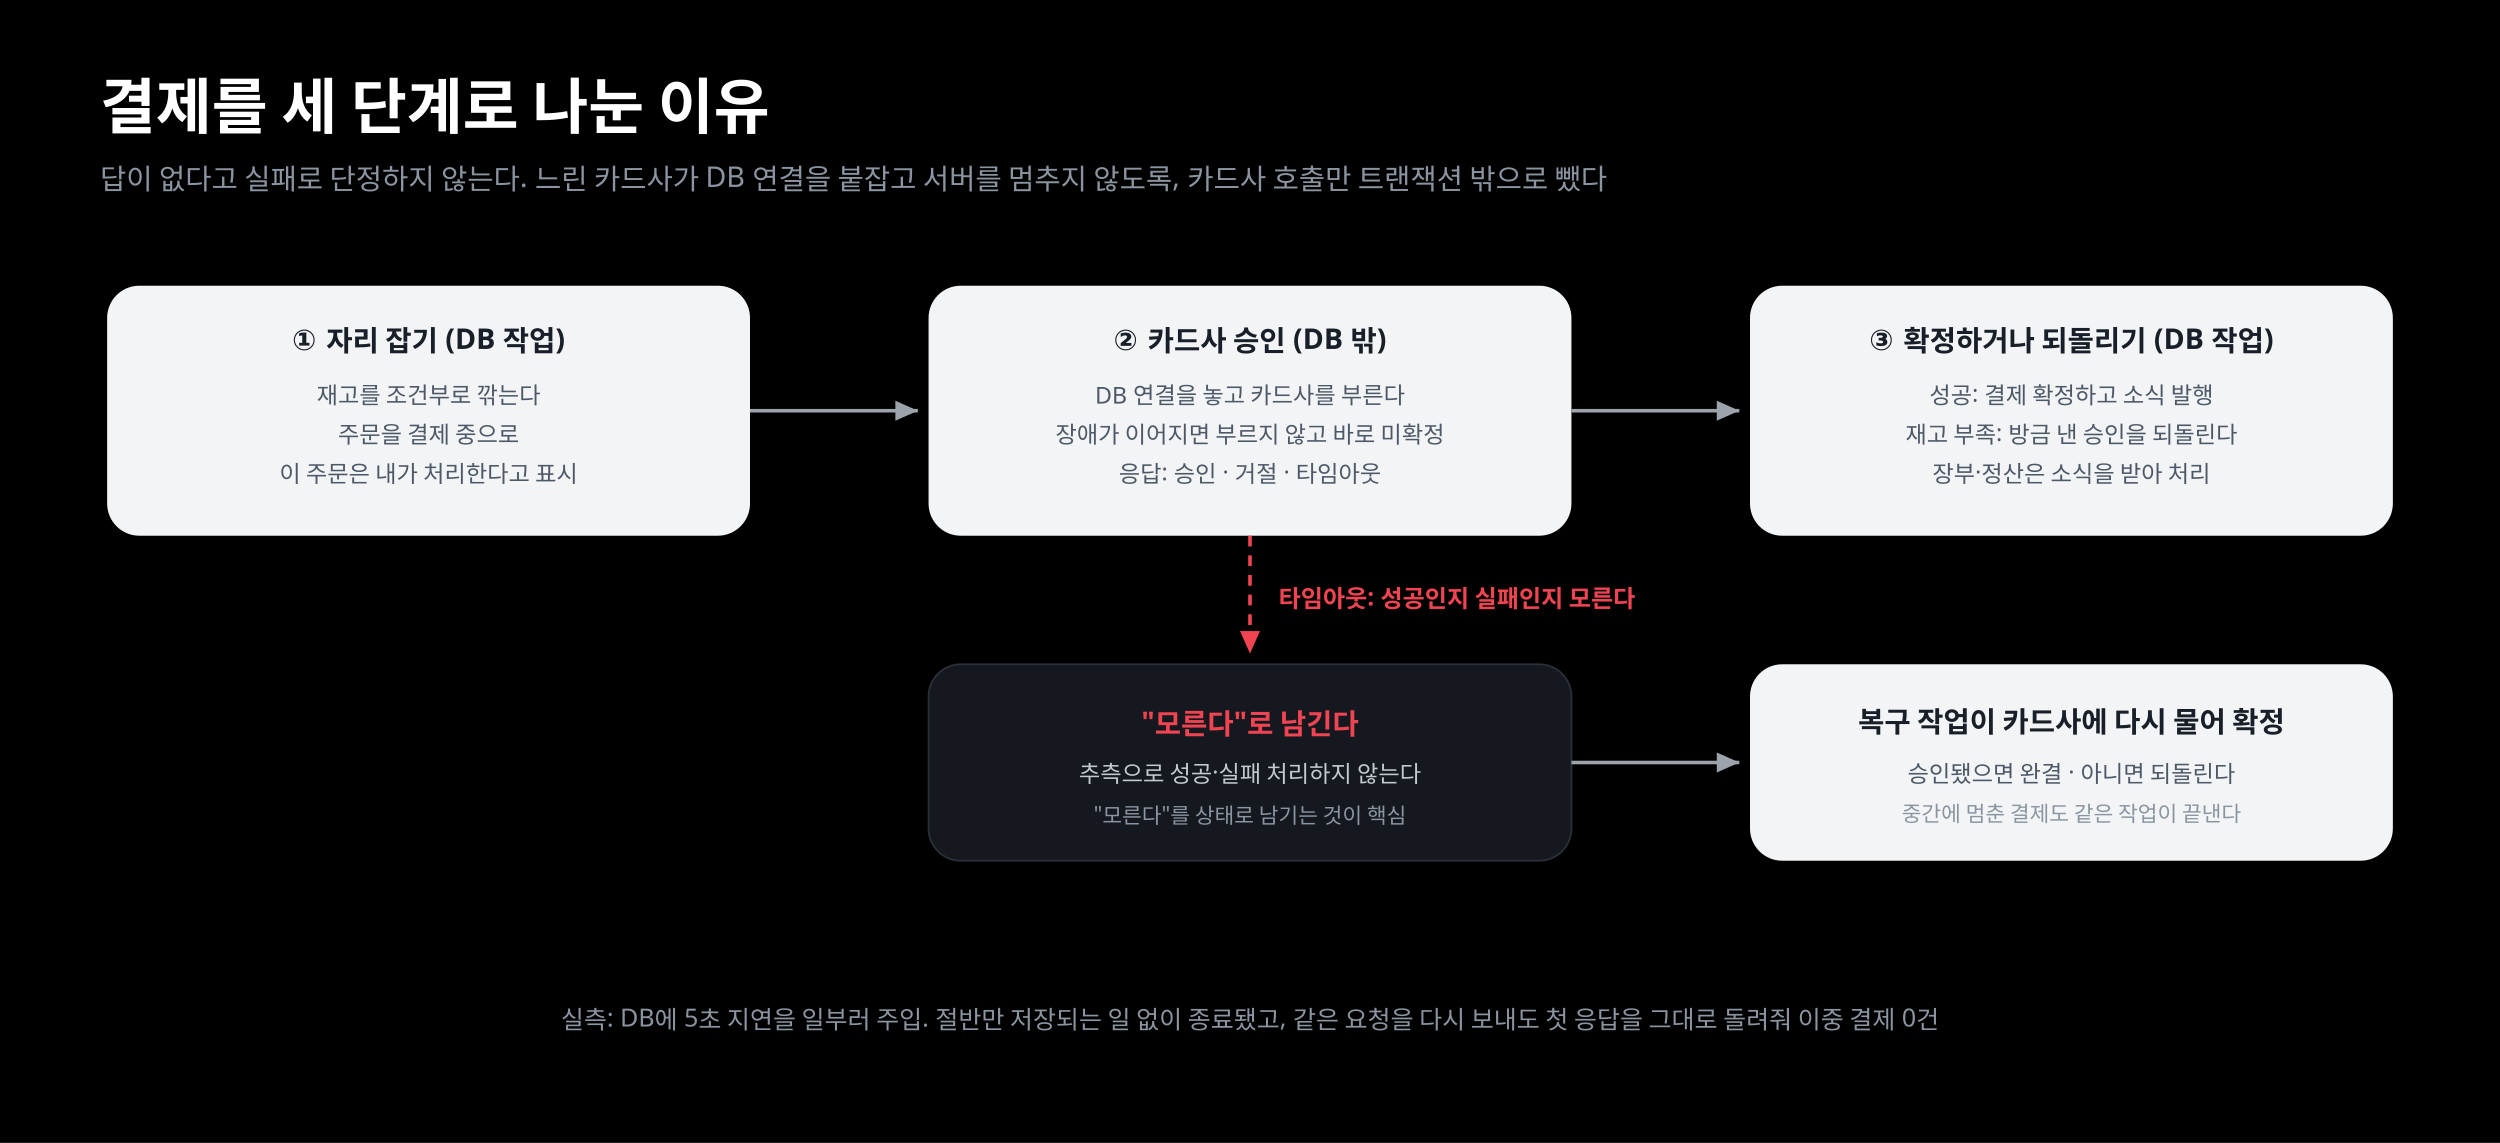
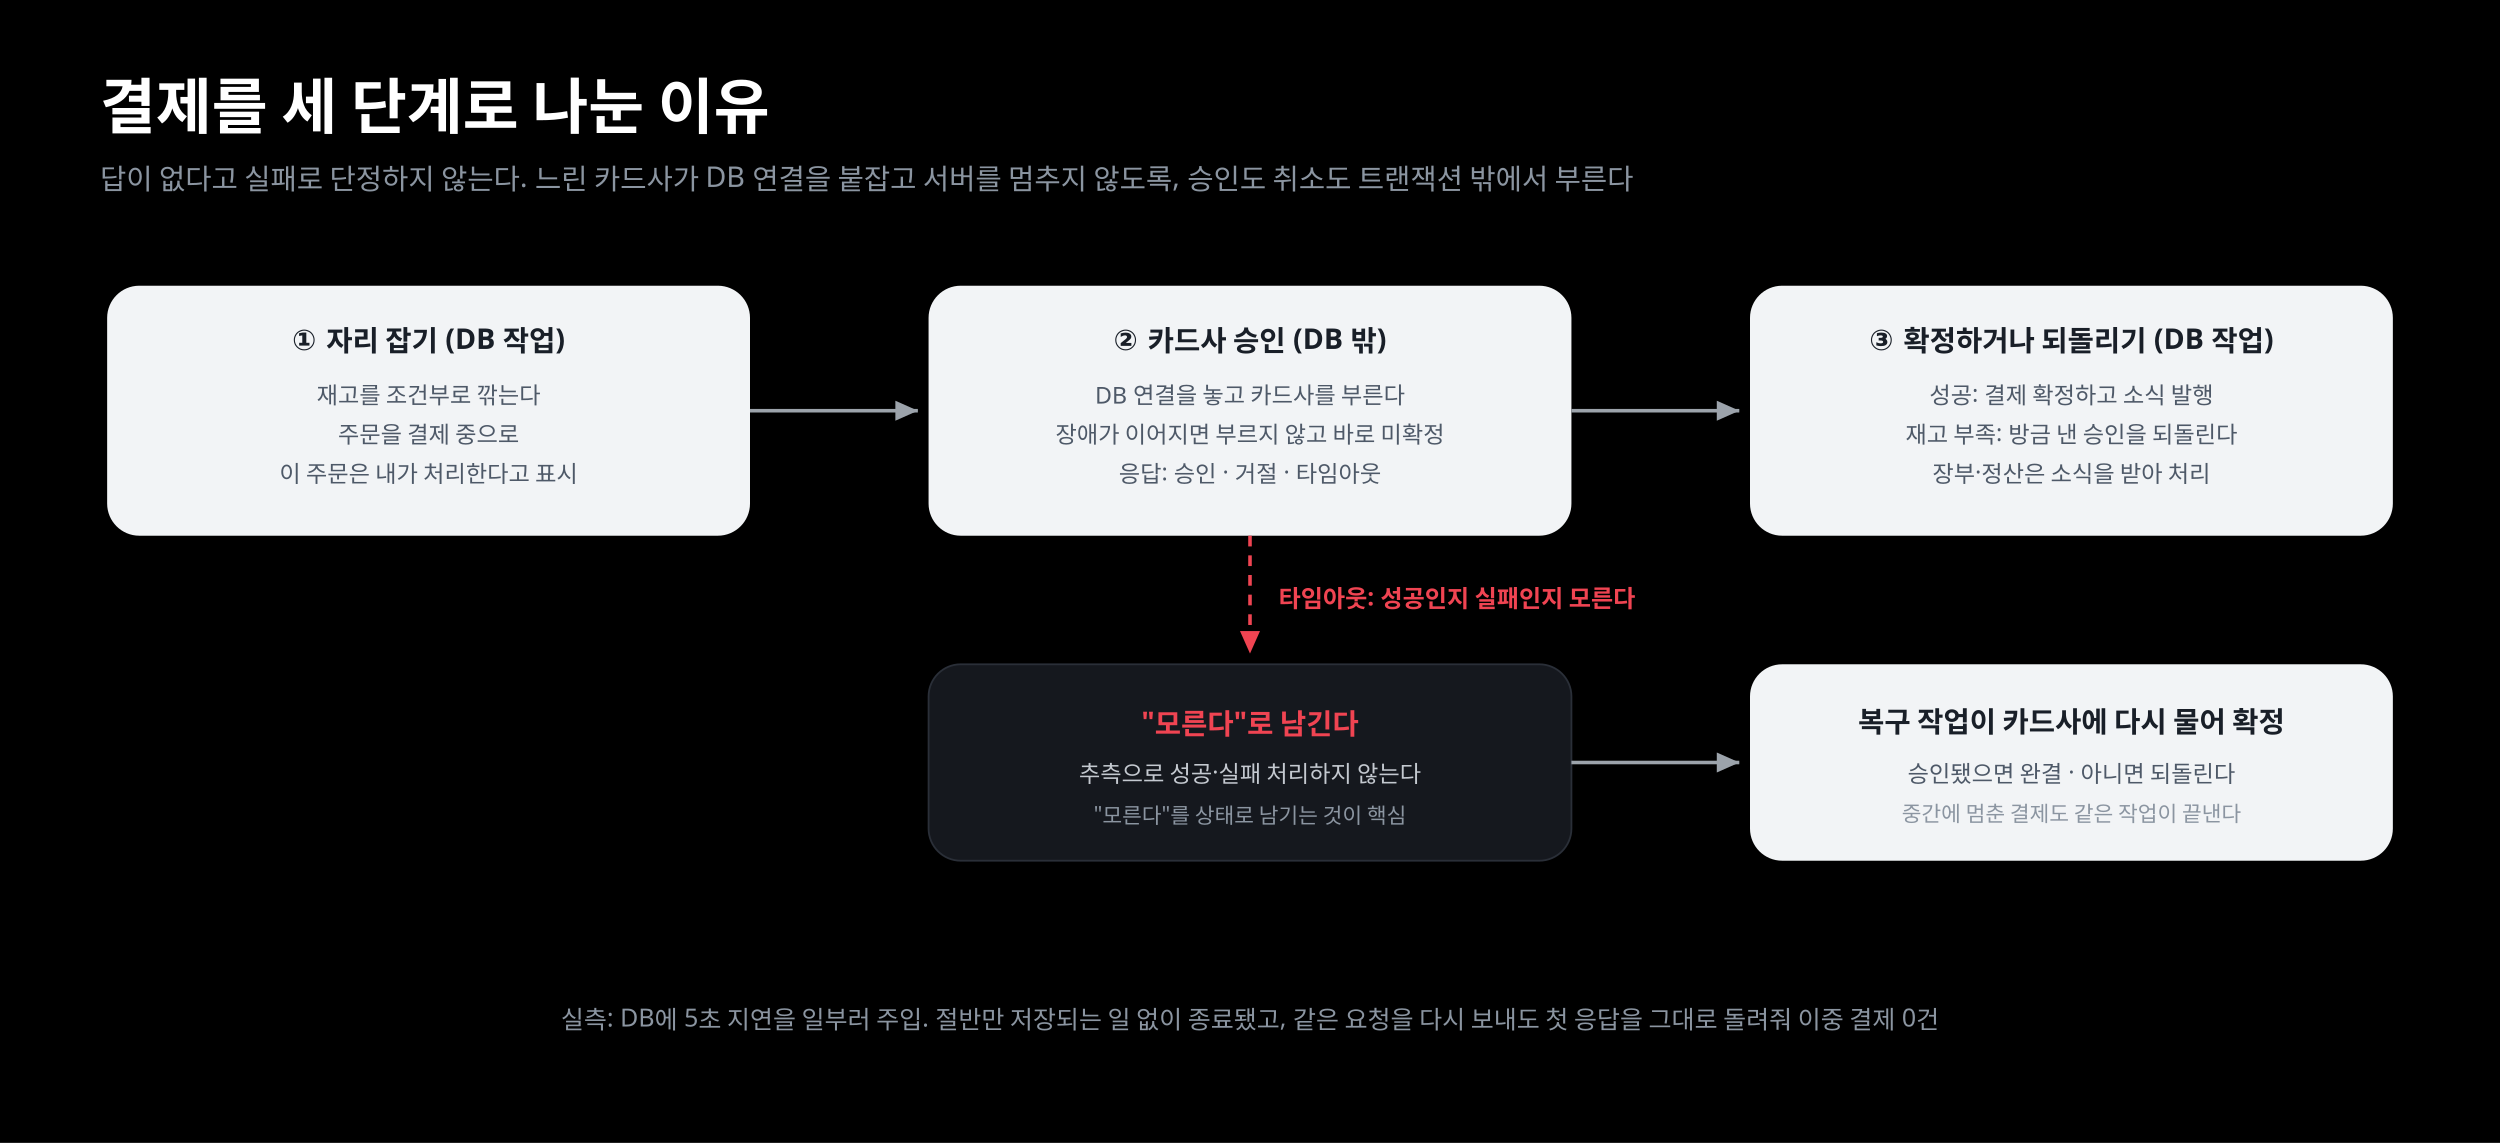
<svg xmlns="http://www.w3.org/2000/svg" width="1400" height="640" viewBox="0 0 1400 640" font-family="Pretendard, 'Apple SD Gothic Neo', sans-serif">
  <defs>
    <marker id="aw" viewBox="0 0 10 10" refX="9" refY="5" markerWidth="7" markerHeight="7" orient="auto-start-reverse">
      <path d="M 0 1 L 9 5 L 0 9 z" fill="#9CA3AB" />
    </marker>
    <marker id="ar2" viewBox="0 0 10 10" refX="9" refY="5" markerWidth="7" markerHeight="7" orient="auto-start-reverse">
      <path d="M 0 1 L 9 5 L 0 9 z" fill="#F04452" />
    </marker>
  </defs>
  <rect width="1400" height="640" fill="#000000" />
  <text x="56" y="72" font-size="34" font-weight="800" fill="#FFFFFF">결제를 세 단계로 나눈 이유</text>
-   <text x="56" y="106" font-size="16" fill="#8B95A1">답이 없다고 실패로 단정하지 않는다. 느린 카드사가 DB 연결을 붙잡고 서버를 멈추지 않도록, 카드사 호출만 트랜잭션 밖으로 뺐다</text>
+   <text x="56" y="106" font-size="16" fill="#8B95A1">답이 없다고 실패로 단정하지 않는다. 느린 카드사가 DB 연결을 붙잡고 서버를 멈추지 않도록, 승인도 취소도 트랜잭션 밖에서 부른다</text>
  <g text-anchor="middle">
    <rect x="60" y="160" width="360" height="140" rx="18" fill="#F2F4F6" />
    <text x="240" y="196" font-size="16" font-weight="700" fill="#191F28">① 자리 잡기 (DB 작업)</text>
    <text x="240" y="226" font-size="13" fill="#4E5968">재고를 조건부로 깎는다</text>
    <text x="240" y="248" font-size="13" fill="#4E5968">주문을 결제 중으로</text>
    <text x="240" y="270" font-size="13" fill="#4E5968">이 주문은 내가 처리한다고 표시</text>
    <rect x="520" y="160" width="360" height="140" rx="18" fill="#F2F4F6" />
    <text x="700" y="196" font-size="16" font-weight="700" fill="#191F28">② 카드사 승인 (DB 밖)</text>
    <text x="700" y="226" font-size="13" fill="#4E5968">DB 연결을 놓고 카드사를 부른다</text>
    <text x="700" y="248" font-size="13" fill="#4E5968">장애가 이어지면 부르지 않고 바로 미확정</text>
    <text x="700" y="270" font-size="13" fill="#4E5968">응답: 승인 · 거절 · 타임아웃</text>
    <rect x="980" y="160" width="360" height="140" rx="18" fill="#F2F4F6" />
    <text x="1160" y="196" font-size="16" font-weight="700" fill="#191F28">③ 확정하거나 되돌리기 (DB 작업)</text>
    <text x="1160" y="226" font-size="13" fill="#4E5968">성공: 결제 확정하고 소식 발행</text>
    <text x="1160" y="248" font-size="13" fill="#4E5968">재고 부족: 방금 낸 승인을 되돌린다</text>
    <text x="1160" y="270" font-size="13" fill="#4E5968">장부·정산은 소식을 받아 처리</text>
  </g>
  <line x1="420" y1="230" x2="514" y2="230" stroke="#9CA3AB" stroke-width="2" marker-end="url(#aw)" />
  <line x1="880" y1="230" x2="974" y2="230" stroke="#9CA3AB" stroke-width="2" marker-end="url(#aw)" />
  <line x1="700" y1="300" x2="700" y2="366" stroke="#F04452" stroke-width="2" marker-end="url(#ar2)" stroke-dasharray="6 5" />
  <text x="716" y="340" font-size="13.5" fill="#F04452" font-weight="700">타임아웃: 성공인지 실패인지 모른다</text>
  <g text-anchor="middle">
    <rect x="520" y="372" width="360" height="110" rx="18" fill="#15181E" stroke="#2A2F38" />
    <text x="700" y="410" font-size="16" font-weight="700" fill="#F04452">"모른다"로 남긴다</text>
    <text x="700" y="438" font-size="13" fill="#C4C9D0">추측으로 성공·실패 처리하지 않는다</text>
    <text x="700" y="460" font-size="12" fill="#8B95A1">"모른다"를 상태로 남기는 것이 핵심</text>
  </g>
  <line x1="880" y1="427" x2="974" y2="427" stroke="#9CA3AB" stroke-width="2" marker-end="url(#aw)" />
  <g text-anchor="middle">
    <rect x="980" y="372" width="360" height="110" rx="18" fill="#F2F4F6" />
    <text x="1160" y="410" font-size="16" font-weight="700" fill="#191F28">복구 작업이 카드사에 다시 물어 확정</text>
    <text x="1160" y="438" font-size="13" fill="#4E5968">승인됐으면 완결 · 아니면 되돌린다</text>
    <text x="1160" y="460" font-size="12" fill="#8B95A1">중간에 멈춘 결제도 같은 작업이 끝낸다</text>
  </g>
  <text x="700" y="576" font-size="14" fill="#8B95A1" text-anchor="middle">실측: DB에 5초 지연을 일부러 주입. 절반만 저장되는 일 없이 종료됐고, 같은 요청을 다시 보내도 첫 응답을 그대로 돌려줘 이중 결제 0건</text>
</svg>
